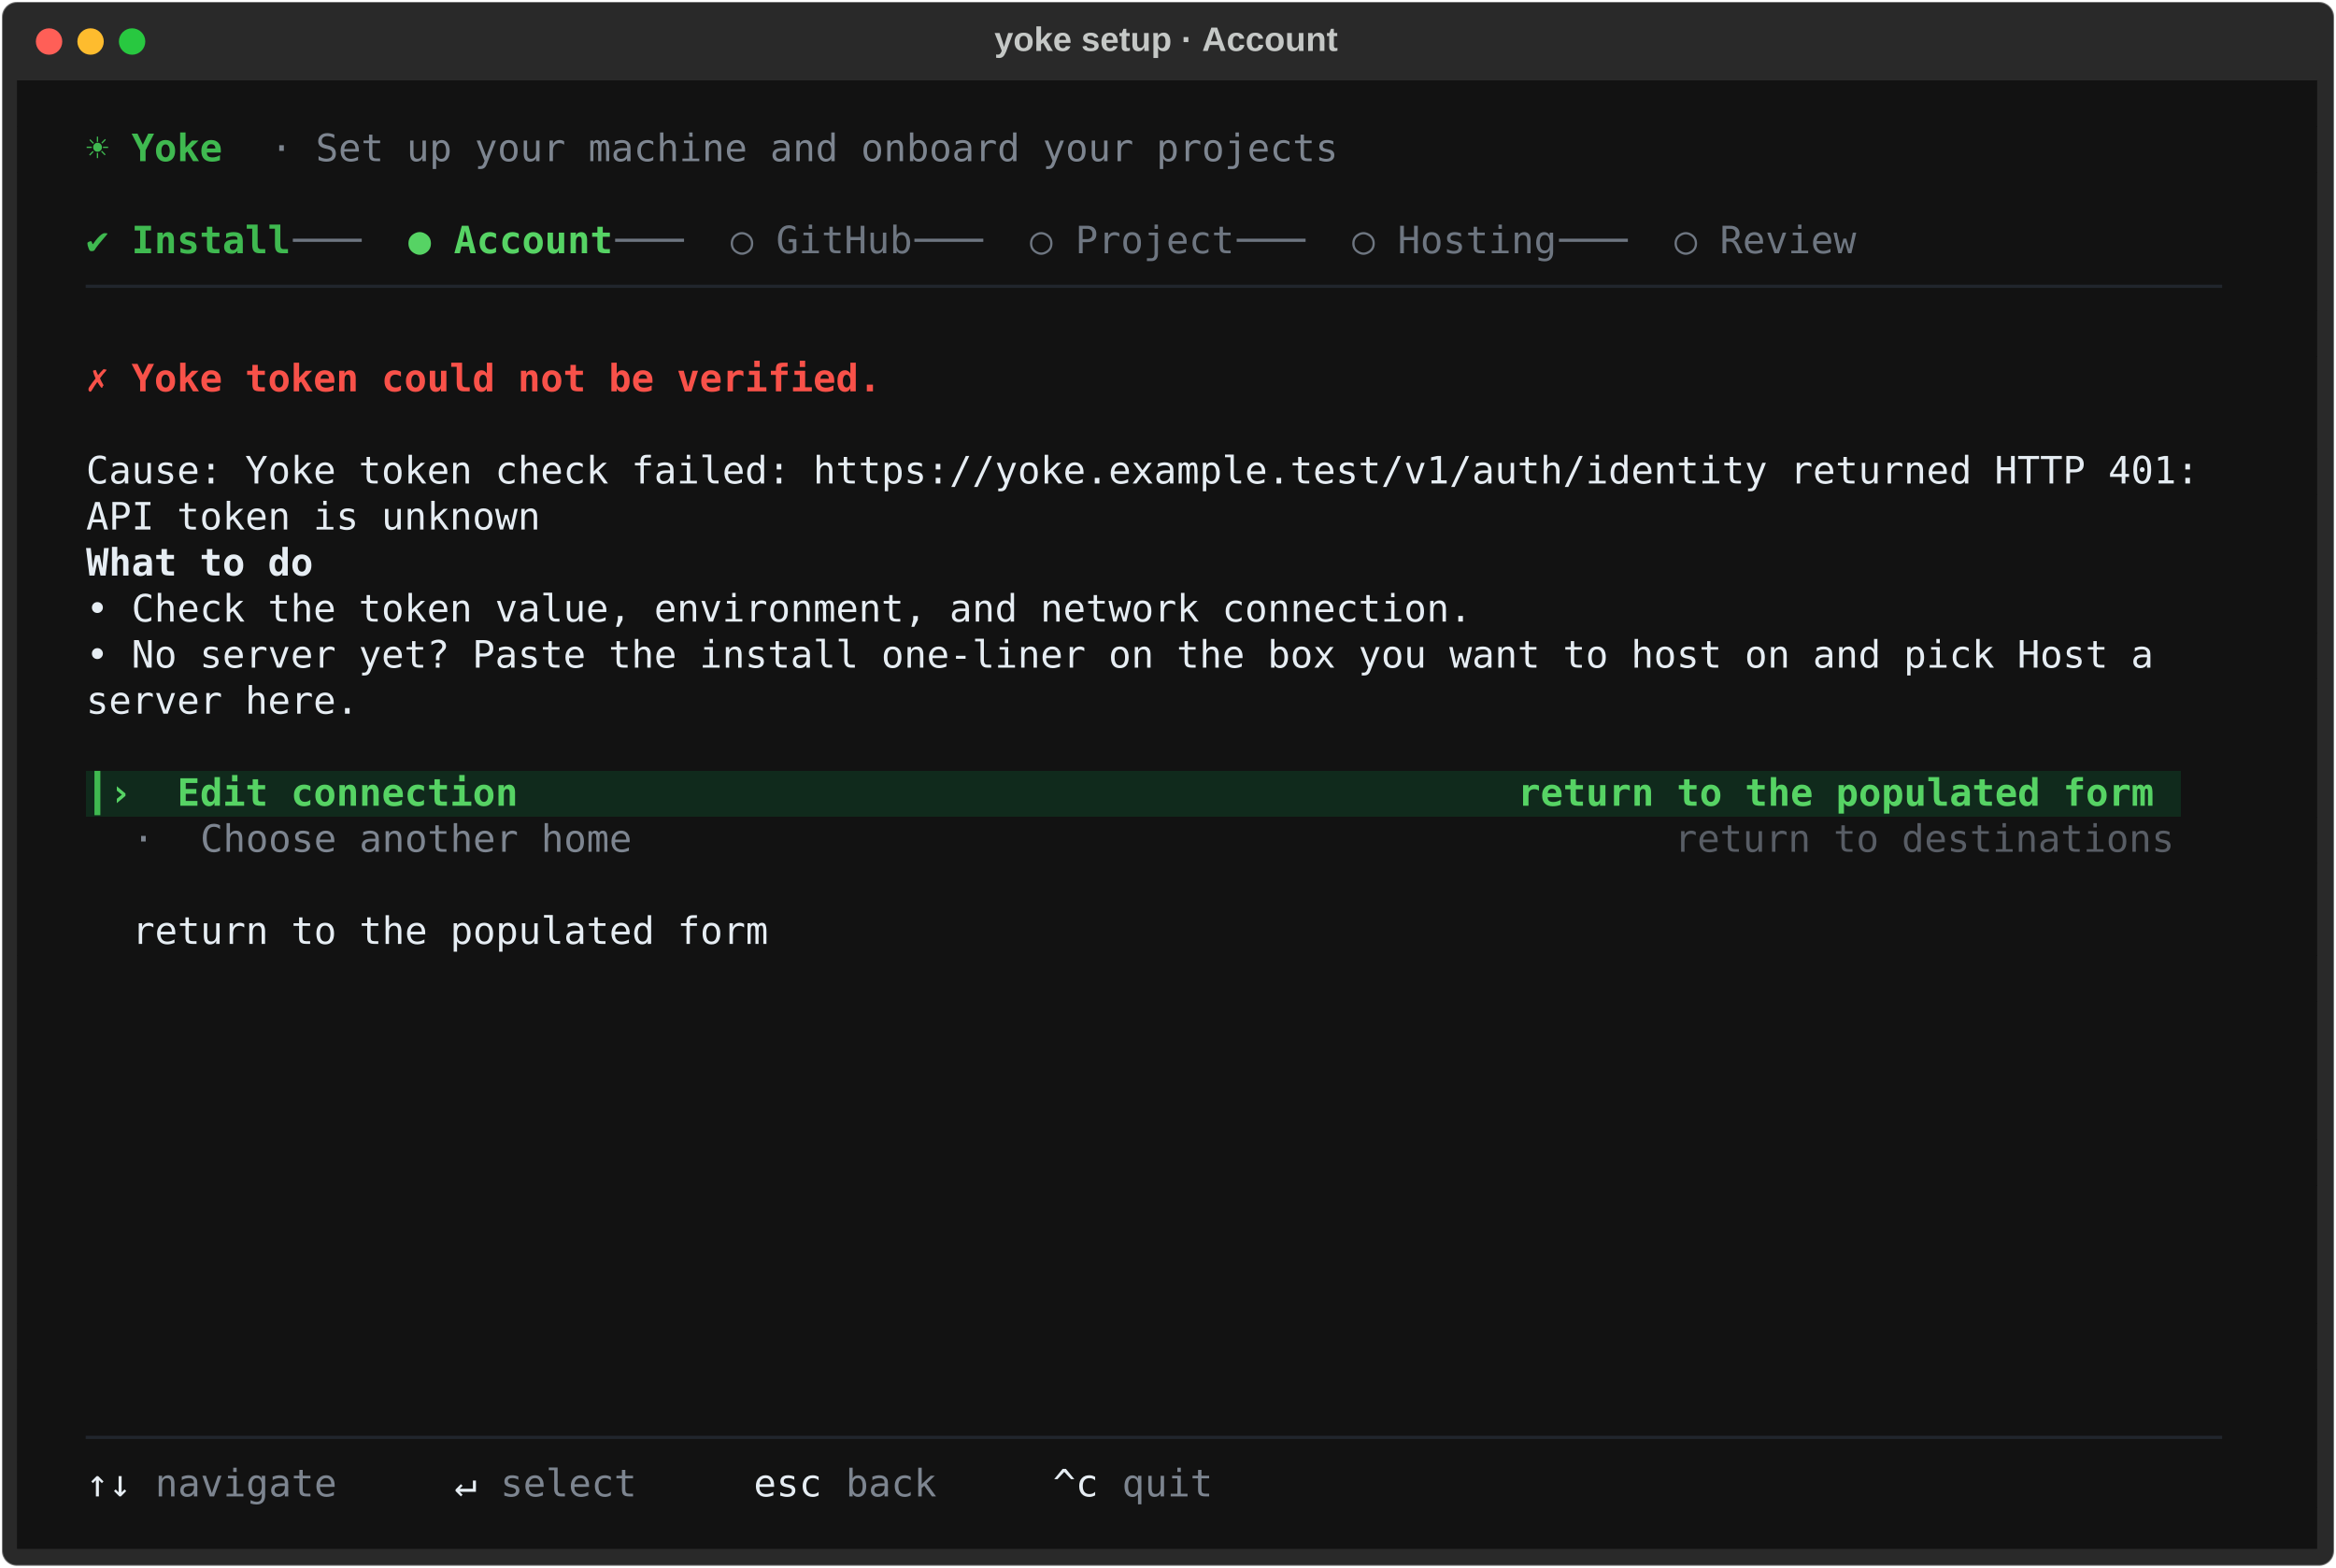
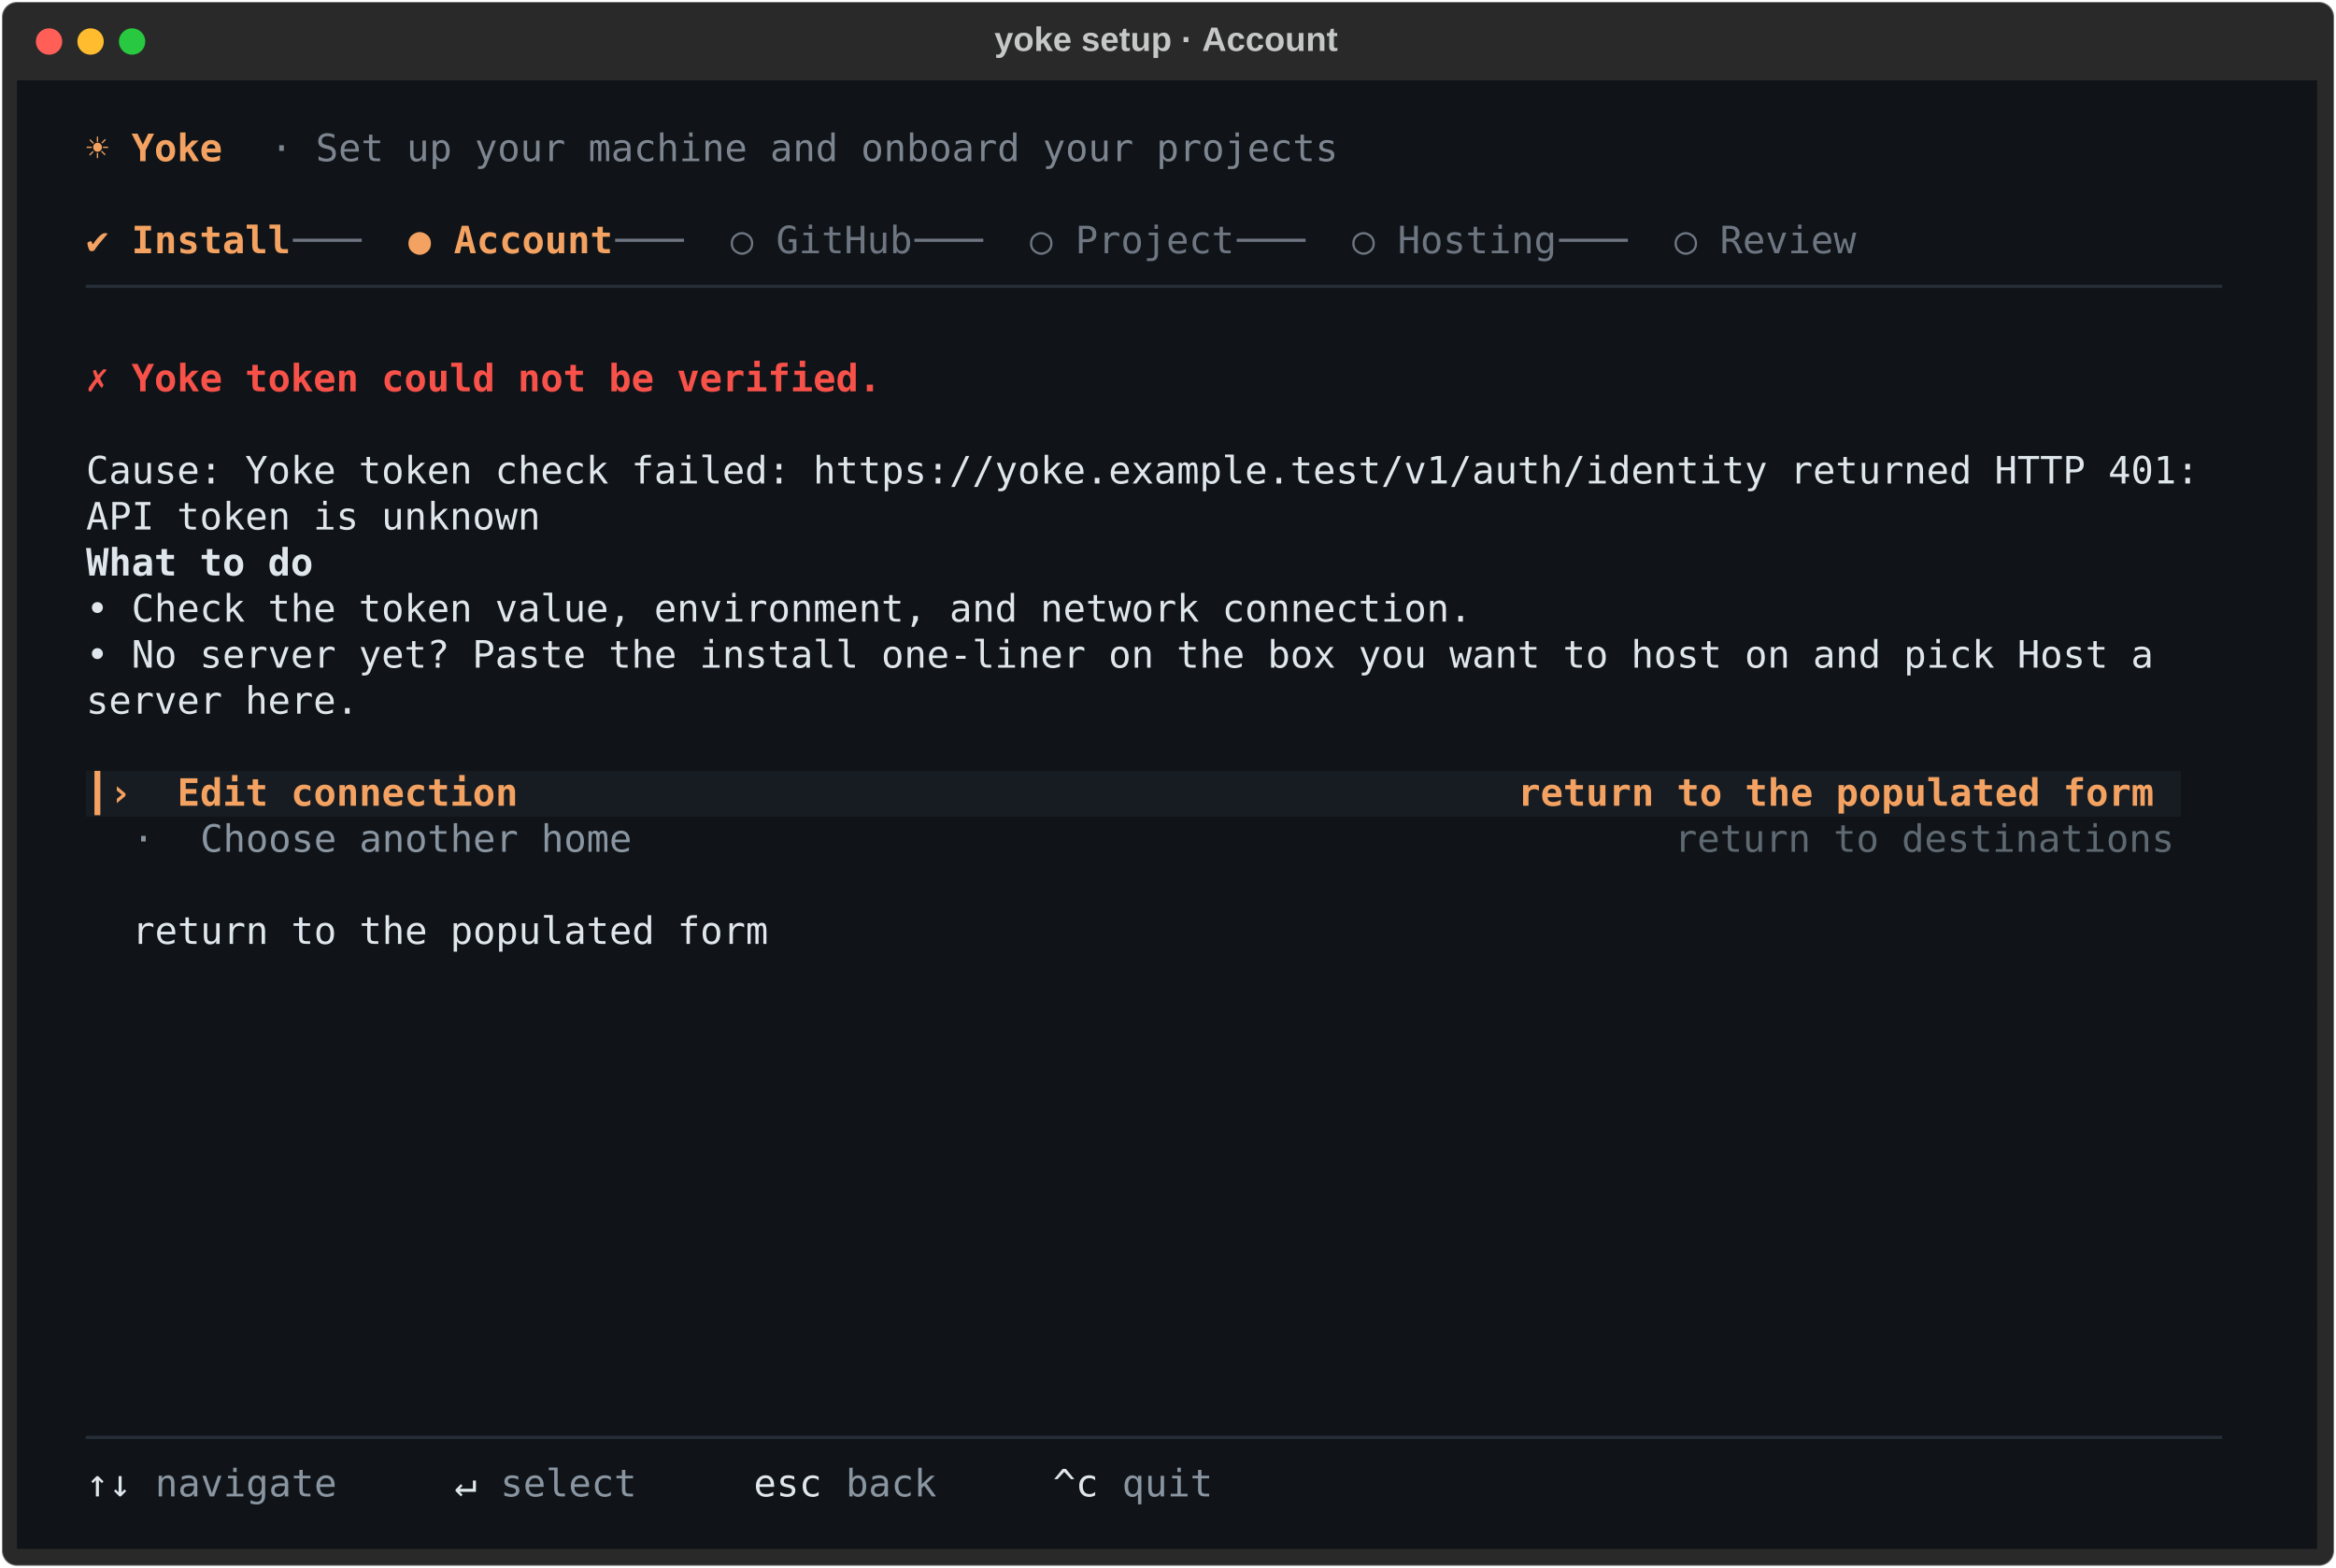
<svg xmlns="http://www.w3.org/2000/svg" class="rich-terminal" viewBox="0 0 1238 830.8">
  <style>

    @font-face {
        font-family: "Fira Code";
        src: local("FiraCode-Regular"),
                url("https://cdnjs.cloudflare.com/ajax/libs/firacode/{{VERSION}}/woff2/FiraCode-Regular.woff2") format("woff2"),
                url("https://cdnjs.cloudflare.com/ajax/libs/firacode/{{VERSION}}/woff/FiraCode-Regular.woff") format("woff");
        font-style: normal;
        font-weight: 400;
    }
    @font-face {
        font-family: "Fira Code";
        src: local("FiraCode-Bold"),
                url("https://cdnjs.cloudflare.com/ajax/libs/firacode/{{VERSION}}/woff2/FiraCode-Bold.woff2") format("woff2"),
                url("https://cdnjs.cloudflare.com/ajax/libs/firacode/{{VERSION}}/woff/FiraCode-Bold.woff") format("woff");
        font-style: bold;
        font-weight: 700;
    }

    .terminal-YOKE-matrix {
        font-family: Fira Code, monospace;
        font-size: 20px;
        line-height: 24.4px;
        font-variant-east-asian: full-width;
    }

    .terminal-YOKE-title {
        font-size: 18px;
        font-weight: bold;
        font-family: arial;
    }

- .terminal-YOKE-r2 { fill: #3fb950;font-weight: bold }
- .terminal-YOKE-r3 { fill: #e6edf3 }
+ .terminal-YOKE-r2 { fill: #f4a261;font-weight: bold }
+ .terminal-YOKE-r3 { fill: #dfe6ec }
.terminal-YOKE-r4 { fill: #7d8590 }
.terminal-YOKE-r5 { fill: #6e7681 }
- .terminal-YOKE-r6 { fill: #56d364;font-weight: bold }
- .terminal-YOKE-r7 { fill: #21262d }
- .terminal-YOKE-r8 { fill: #f85149;font-weight: bold }
- .terminal-YOKE-r9 { fill: #e6edf3;font-weight: bold }
- .terminal-YOKE-r10 { fill: #3fb950 }
- .terminal-YOKE-r12 { fill: #585d65 }
+ .terminal-YOKE-r6 { fill: #262e37 }
+ .terminal-YOKE-r7 { fill: #f85149;font-weight: bold }
+ .terminal-YOKE-r8 { fill: #dfe6ec;font-weight: bold }
+ .terminal-YOKE-r9 { fill: #f4a261 }
+ .terminal-YOKE-r11 { fill: #8995a1 }
+ .terminal-YOKE-r12 { fill: #5f6972 }
    </style>
  <defs>
    <clipPath id="terminal-YOKE-clip-terminal">
      <rect x="0" y="0" width="1219.0" height="779.8" />
    </clipPath>
    <clipPath id="terminal-YOKE-line-0">
      <rect x="0" y="1.5" width="1220" height="24.65" />
    </clipPath>
    <clipPath id="terminal-YOKE-line-1">
      <rect x="0" y="25.9" width="1220" height="24.65" />
    </clipPath>
    <clipPath id="terminal-YOKE-line-2">
      <rect x="0" y="50.3" width="1220" height="24.65" />
    </clipPath>
    <clipPath id="terminal-YOKE-line-3">
      <rect x="0" y="74.7" width="1220" height="24.65" />
    </clipPath>
    <clipPath id="terminal-YOKE-line-4">
      <rect x="0" y="99.1" width="1220" height="24.65" />
    </clipPath>
    <clipPath id="terminal-YOKE-line-5">
      <rect x="0" y="123.5" width="1220" height="24.65" />
    </clipPath>
    <clipPath id="terminal-YOKE-line-6">
      <rect x="0" y="147.9" width="1220" height="24.65" />
    </clipPath>
    <clipPath id="terminal-YOKE-line-7">
      <rect x="0" y="172.3" width="1220" height="24.65" />
    </clipPath>
    <clipPath id="terminal-YOKE-line-8">
      <rect x="0" y="196.7" width="1220" height="24.65" />
    </clipPath>
    <clipPath id="terminal-YOKE-line-9">
      <rect x="0" y="221.1" width="1220" height="24.65" />
    </clipPath>
    <clipPath id="terminal-YOKE-line-10">
      <rect x="0" y="245.5" width="1220" height="24.65" />
    </clipPath>
    <clipPath id="terminal-YOKE-line-11">
      <rect x="0" y="269.9" width="1220" height="24.65" />
    </clipPath>
    <clipPath id="terminal-YOKE-line-12">
      <rect x="0" y="294.3" width="1220" height="24.65" />
    </clipPath>
    <clipPath id="terminal-YOKE-line-13">
      <rect x="0" y="318.7" width="1220" height="24.65" />
    </clipPath>
    <clipPath id="terminal-YOKE-line-14">
      <rect x="0" y="343.1" width="1220" height="24.65" />
    </clipPath>
    <clipPath id="terminal-YOKE-line-15">
      <rect x="0" y="367.5" width="1220" height="24.65" />
    </clipPath>
    <clipPath id="terminal-YOKE-line-16">
      <rect x="0" y="391.9" width="1220" height="24.65" />
    </clipPath>
    <clipPath id="terminal-YOKE-line-17">
      <rect x="0" y="416.3" width="1220" height="24.65" />
    </clipPath>
    <clipPath id="terminal-YOKE-line-18">
      <rect x="0" y="440.7" width="1220" height="24.65" />
    </clipPath>
    <clipPath id="terminal-YOKE-line-19">
      <rect x="0" y="465.1" width="1220" height="24.65" />
    </clipPath>
    <clipPath id="terminal-YOKE-line-20">
      <rect x="0" y="489.5" width="1220" height="24.65" />
    </clipPath>
    <clipPath id="terminal-YOKE-line-21">
      <rect x="0" y="513.9" width="1220" height="24.65" />
    </clipPath>
    <clipPath id="terminal-YOKE-line-22">
      <rect x="0" y="538.3" width="1220" height="24.65" />
    </clipPath>
    <clipPath id="terminal-YOKE-line-23">
      <rect x="0" y="562.7" width="1220" height="24.65" />
    </clipPath>
    <clipPath id="terminal-YOKE-line-24">
      <rect x="0" y="587.1" width="1220" height="24.65" />
    </clipPath>
    <clipPath id="terminal-YOKE-line-25">
      <rect x="0" y="611.5" width="1220" height="24.65" />
    </clipPath>
    <clipPath id="terminal-YOKE-line-26">
      <rect x="0" y="635.9" width="1220" height="24.65" />
    </clipPath>
    <clipPath id="terminal-YOKE-line-27">
      <rect x="0" y="660.3" width="1220" height="24.65" />
    </clipPath>
    <clipPath id="terminal-YOKE-line-28">
      <rect x="0" y="684.7" width="1220" height="24.65" />
    </clipPath>
    <clipPath id="terminal-YOKE-line-29">
      <rect x="0" y="709.1" width="1220" height="24.65" />
    </clipPath>
    <clipPath id="terminal-YOKE-line-30">
      <rect x="0" y="733.5" width="1220" height="24.65" />
    </clipPath>
  </defs>
  <rect fill="#292929" stroke="rgba(255,255,255,0.35)" stroke-width="1" x="1" y="1" width="1236" height="828.8" rx="8" />
  <text class="terminal-YOKE-title" fill="#c5c8c6" text-anchor="middle" x="618" y="27">yoke setup · Account</text>
  <g transform="translate(26,22)">
    <circle cx="0" cy="0" r="7" fill="#ff5f57" />
    <circle cx="22" cy="0" r="7" fill="#febc2e" />
    <circle cx="44" cy="0" r="7" fill="#28c840" />
  </g>
  <g transform="translate(9, 41)" clip-path="url(#terminal-YOKE-clip-terminal)">
-     <rect fill="#121212" x="0" y="1.5" width="1220" height="24.65" shape-rendering="crispEdges" />
-     <rect fill="#121212" x="0" y="25.9" width="36.6" height="24.65" shape-rendering="crispEdges" />
-     <rect fill="#121212" x="36.6" y="25.9" width="73.2" height="24.65" shape-rendering="crispEdges" />
-     <rect fill="#121212" x="109.8" y="25.9" width="24.4" height="24.65" shape-rendering="crispEdges" />
-     <rect fill="#121212" x="134.2" y="25.9" width="573.4" height="24.65" shape-rendering="crispEdges" />
-     <rect fill="#121212" x="707.6" y="25.9" width="475.8" height="24.65" shape-rendering="crispEdges" />
-     <rect fill="#121212" x="1183.4" y="25.9" width="36.6" height="24.65" shape-rendering="crispEdges" />
-     <rect fill="#121212" x="0" y="50.3" width="1220" height="24.65" shape-rendering="crispEdges" />
-     <rect fill="#121212" x="0" y="74.7" width="36.6" height="24.65" shape-rendering="crispEdges" />
-     <rect fill="#121212" x="36.6" y="74.7" width="109.8" height="24.65" shape-rendering="crispEdges" />
-     <rect fill="#121212" x="146.4" y="74.7" width="61" height="24.65" shape-rendering="crispEdges" />
-     <rect fill="#121212" x="207.4" y="74.7" width="109.8" height="24.65" shape-rendering="crispEdges" />
-     <rect fill="#121212" x="317.2" y="74.7" width="61" height="24.65" shape-rendering="crispEdges" />
-     <rect fill="#121212" x="378.2" y="74.7" width="97.6" height="24.65" shape-rendering="crispEdges" />
-     <rect fill="#121212" x="475.8" y="74.7" width="61" height="24.65" shape-rendering="crispEdges" />
-     <rect fill="#121212" x="536.8" y="74.7" width="109.8" height="24.65" shape-rendering="crispEdges" />
-     <rect fill="#121212" x="646.6" y="74.7" width="61" height="24.65" shape-rendering="crispEdges" />
-     <rect fill="#121212" x="707.6" y="74.7" width="109.8" height="24.65" shape-rendering="crispEdges" />
-     <rect fill="#121212" x="817.4" y="74.7" width="61" height="24.65" shape-rendering="crispEdges" />
-     <rect fill="#121212" x="878.4" y="74.7" width="97.6" height="24.65" shape-rendering="crispEdges" />
-     <rect fill="#121212" x="976" y="74.7" width="207.4" height="24.65" shape-rendering="crispEdges" />
-     <rect fill="#121212" x="1183.4" y="74.7" width="36.6" height="24.65" shape-rendering="crispEdges" />
-     <rect fill="#121212" x="0" y="99.1" width="36.6" height="24.65" shape-rendering="crispEdges" />
-     <rect fill="#121212" x="36.6" y="99.1" width="1146.8" height="24.65" shape-rendering="crispEdges" />
-     <rect fill="#121212" x="1183.4" y="99.1" width="36.6" height="24.65" shape-rendering="crispEdges" />
-     <rect fill="#121212" x="0" y="123.5" width="1220" height="24.65" shape-rendering="crispEdges" />
-     <rect fill="#121212" x="0" y="147.9" width="36.6" height="24.65" shape-rendering="crispEdges" />
-     <rect fill="#121212" x="36.6" y="147.9" width="427" height="24.65" shape-rendering="crispEdges" />
-     <rect fill="#121212" x="463.6" y="147.9" width="719.8" height="24.65" shape-rendering="crispEdges" />
-     <rect fill="#121212" x="1183.4" y="147.9" width="36.6" height="24.65" shape-rendering="crispEdges" />
-     <rect fill="#121212" x="0" y="172.3" width="36.6" height="24.65" shape-rendering="crispEdges" />
-     <rect fill="#121212" x="36.6" y="172.3" width="0" height="24.65" shape-rendering="crispEdges" />
-     <rect fill="#121212" x="36.6" y="172.3" width="1146.8" height="24.65" shape-rendering="crispEdges" />
-     <rect fill="#121212" x="1183.4" y="172.3" width="36.6" height="24.65" shape-rendering="crispEdges" />
-     <rect fill="#121212" x="0" y="196.7" width="36.6" height="24.65" shape-rendering="crispEdges" />
-     <rect fill="#121212" x="36.6" y="196.7" width="1134.6" height="24.65" shape-rendering="crispEdges" />
-     <rect fill="#121212" x="1171.2" y="196.7" width="12.2" height="24.65" shape-rendering="crispEdges" />
-     <rect fill="#121212" x="1183.4" y="196.7" width="36.6" height="24.65" shape-rendering="crispEdges" />
-     <rect fill="#121212" x="0" y="221.1" width="36.6" height="24.65" shape-rendering="crispEdges" />
-     <rect fill="#121212" x="36.6" y="221.1" width="244" height="24.65" shape-rendering="crispEdges" />
-     <rect fill="#121212" x="280.6" y="221.1" width="902.8" height="24.65" shape-rendering="crispEdges" />
-     <rect fill="#121212" x="1183.4" y="221.1" width="36.6" height="24.65" shape-rendering="crispEdges" />
-     <rect fill="#121212" x="0" y="245.5" width="36.6" height="24.65" shape-rendering="crispEdges" />
-     <rect fill="#121212" x="36.6" y="245.5" width="122" height="24.65" shape-rendering="crispEdges" />
-     <rect fill="#121212" x="158.6" y="245.5" width="1024.8" height="24.65" shape-rendering="crispEdges" />
-     <rect fill="#121212" x="1183.4" y="245.5" width="36.6" height="24.65" shape-rendering="crispEdges" />
-     <rect fill="#121212" x="0" y="269.9" width="36.6" height="24.65" shape-rendering="crispEdges" />
-     <rect fill="#121212" x="36.6" y="269.9" width="768.6" height="24.65" shape-rendering="crispEdges" />
-     <rect fill="#121212" x="805.2" y="269.9" width="378.2" height="24.65" shape-rendering="crispEdges" />
-     <rect fill="#121212" x="1183.4" y="269.9" width="36.6" height="24.65" shape-rendering="crispEdges" />
-     <rect fill="#121212" x="0" y="294.3" width="36.6" height="24.65" shape-rendering="crispEdges" />
-     <rect fill="#121212" x="36.6" y="294.3" width="1134.6" height="24.65" shape-rendering="crispEdges" />
-     <rect fill="#121212" x="1171.2" y="294.3" width="12.2" height="24.65" shape-rendering="crispEdges" />
-     <rect fill="#121212" x="1183.4" y="294.3" width="36.6" height="24.65" shape-rendering="crispEdges" />
-     <rect fill="#121212" x="0" y="318.7" width="36.6" height="24.65" shape-rendering="crispEdges" />
-     <rect fill="#121212" x="36.6" y="318.7" width="146.4" height="24.65" shape-rendering="crispEdges" />
-     <rect fill="#121212" x="183" y="318.7" width="1000.4" height="24.65" shape-rendering="crispEdges" />
-     <rect fill="#121212" x="1183.4" y="318.7" width="36.6" height="24.65" shape-rendering="crispEdges" />
-     <rect fill="#121212" x="0" y="343.1" width="36.6" height="24.65" shape-rendering="crispEdges" />
-     <rect fill="#121212" x="36.6" y="343.1" width="0" height="24.65" shape-rendering="crispEdges" />
-     <rect fill="#121212" x="36.6" y="343.1" width="1146.8" height="24.65" shape-rendering="crispEdges" />
-     <rect fill="#121212" x="1183.4" y="343.1" width="36.6" height="24.65" shape-rendering="crispEdges" />
-     <rect fill="#121212" x="0" y="367.5" width="36.6" height="24.65" shape-rendering="crispEdges" />
-     <rect fill="#102a1c" x="36.6" y="367.5" width="12.2" height="24.65" shape-rendering="crispEdges" />
-     <rect fill="#102a1c" x="48.8" y="367.5" width="1098" height="24.65" shape-rendering="crispEdges" />
-     <rect fill="#121212" x="1146.8" y="367.5" width="36.6" height="24.65" shape-rendering="crispEdges" />
-     <rect fill="#121212" x="1183.4" y="367.5" width="36.6" height="24.65" shape-rendering="crispEdges" />
-     <rect fill="#121212" x="0" y="391.9" width="36.6" height="24.65" shape-rendering="crispEdges" />
-     <rect fill="#121212" x="36.6" y="391.9" width="12.2" height="24.65" shape-rendering="crispEdges" />
-     <rect fill="#121212" x="48.8" y="391.9" width="12.2" height="24.65" shape-rendering="crispEdges" />
-     <rect fill="#121212" x="61" y="391.9" width="817.4" height="24.65" shape-rendering="crispEdges" />
-     <rect fill="#121212" x="878.4" y="391.9" width="268.4" height="24.65" shape-rendering="crispEdges" />
-     <rect fill="#121212" x="1146.8" y="391.9" width="36.6" height="24.65" shape-rendering="crispEdges" />
-     <rect fill="#121212" x="1183.4" y="391.9" width="36.6" height="24.65" shape-rendering="crispEdges" />
-     <rect fill="#121212" x="0" y="416.3" width="36.6" height="24.65" shape-rendering="crispEdges" />
-     <rect fill="#121212" x="36.6" y="416.3" width="1110.2" height="24.65" shape-rendering="crispEdges" />
-     <rect fill="#121212" x="1146.8" y="416.3" width="36.6" height="24.65" shape-rendering="crispEdges" />
-     <rect fill="#121212" x="1183.4" y="416.3" width="36.6" height="24.65" shape-rendering="crispEdges" />
-     <rect fill="#121212" x="0" y="440.7" width="36.6" height="24.65" shape-rendering="crispEdges" />
-     <rect fill="#121212" x="36.6" y="440.7" width="24.4" height="24.65" shape-rendering="crispEdges" />
-     <rect fill="#121212" x="61" y="440.7" width="341.6" height="24.65" shape-rendering="crispEdges" />
-     <rect fill="#121212" x="402.6" y="440.7" width="707.6" height="24.65" shape-rendering="crispEdges" />
-     <rect fill="#121212" x="1110.2" y="440.7" width="36.6" height="24.65" shape-rendering="crispEdges" />
-     <rect fill="#121212" x="1146.8" y="440.7" width="36.6" height="24.65" shape-rendering="crispEdges" />
-     <rect fill="#121212" x="1183.4" y="440.7" width="36.6" height="24.65" shape-rendering="crispEdges" />
-     <rect fill="#121212" x="0" y="465.1" width="36.6" height="24.65" shape-rendering="crispEdges" />
-     <rect fill="#121212" x="36.6" y="465.1" width="1146.8" height="24.65" shape-rendering="crispEdges" />
-     <rect fill="#121212" x="1183.4" y="465.1" width="36.6" height="24.65" shape-rendering="crispEdges" />
-     <rect fill="#121212" x="0" y="489.5" width="36.6" height="24.65" shape-rendering="crispEdges" />
-     <rect fill="#121212" x="36.6" y="489.5" width="1146.8" height="24.65" shape-rendering="crispEdges" />
-     <rect fill="#121212" x="1183.4" y="489.5" width="36.6" height="24.65" shape-rendering="crispEdges" />
-     <rect fill="#121212" x="0" y="513.9" width="36.6" height="24.65" shape-rendering="crispEdges" />
-     <rect fill="#121212" x="36.6" y="513.9" width="1146.8" height="24.65" shape-rendering="crispEdges" />
-     <rect fill="#121212" x="1183.4" y="513.9" width="36.6" height="24.65" shape-rendering="crispEdges" />
-     <rect fill="#121212" x="0" y="538.3" width="36.6" height="24.65" shape-rendering="crispEdges" />
-     <rect fill="#121212" x="36.6" y="538.3" width="1146.8" height="24.65" shape-rendering="crispEdges" />
-     <rect fill="#121212" x="1183.4" y="538.3" width="36.6" height="24.65" shape-rendering="crispEdges" />
-     <rect fill="#121212" x="0" y="562.7" width="36.6" height="24.65" shape-rendering="crispEdges" />
-     <rect fill="#121212" x="36.6" y="562.7" width="1146.8" height="24.65" shape-rendering="crispEdges" />
-     <rect fill="#121212" x="1183.4" y="562.7" width="36.6" height="24.65" shape-rendering="crispEdges" />
-     <rect fill="#121212" x="0" y="587.1" width="36.6" height="24.65" shape-rendering="crispEdges" />
-     <rect fill="#121212" x="36.6" y="587.1" width="1146.8" height="24.65" shape-rendering="crispEdges" />
-     <rect fill="#121212" x="1183.4" y="587.1" width="36.6" height="24.65" shape-rendering="crispEdges" />
-     <rect fill="#121212" x="0" y="611.5" width="36.6" height="24.65" shape-rendering="crispEdges" />
-     <rect fill="#121212" x="36.6" y="611.5" width="1146.8" height="24.65" shape-rendering="crispEdges" />
-     <rect fill="#121212" x="1183.4" y="611.5" width="36.6" height="24.65" shape-rendering="crispEdges" />
-     <rect fill="#121212" x="0" y="635.9" width="36.6" height="24.65" shape-rendering="crispEdges" />
-     <rect fill="#121212" x="36.6" y="635.9" width="1146.8" height="24.65" shape-rendering="crispEdges" />
-     <rect fill="#121212" x="1183.4" y="635.9" width="36.6" height="24.65" shape-rendering="crispEdges" />
-     <rect fill="#121212" x="0" y="660.3" width="36.6" height="24.65" shape-rendering="crispEdges" />
-     <rect fill="#121212" x="36.6" y="660.3" width="1146.8" height="24.65" shape-rendering="crispEdges" />
-     <rect fill="#121212" x="1183.4" y="660.3" width="36.6" height="24.65" shape-rendering="crispEdges" />
-     <rect fill="#121212" x="0" y="684.7" width="36.6" height="24.65" shape-rendering="crispEdges" />
-     <rect fill="#121212" x="36.6" y="684.7" width="1146.8" height="24.65" shape-rendering="crispEdges" />
-     <rect fill="#121212" x="1183.4" y="684.7" width="36.6" height="24.65" shape-rendering="crispEdges" />
-     <rect fill="#121212" x="0" y="709.1" width="36.6" height="24.65" shape-rendering="crispEdges" />
-     <rect fill="#121212" x="36.6" y="709.1" width="1146.8" height="24.65" shape-rendering="crispEdges" />
-     <rect fill="#121212" x="1183.4" y="709.1" width="36.6" height="24.65" shape-rendering="crispEdges" />
-     <rect fill="#121212" x="0" y="733.5" width="36.6" height="24.65" shape-rendering="crispEdges" />
-     <rect fill="#121212" x="36.6" y="733.5" width="24.4" height="24.65" shape-rendering="crispEdges" />
-     <rect fill="#121212" x="61" y="733.5" width="12.2" height="24.65" shape-rendering="crispEdges" />
-     <rect fill="#121212" x="73.2" y="733.5" width="97.6" height="24.65" shape-rendering="crispEdges" />
-     <rect fill="#121212" x="170.8" y="733.5" width="61" height="24.65" shape-rendering="crispEdges" />
-     <rect fill="#121212" x="231.8" y="733.5" width="12.2" height="24.65" shape-rendering="crispEdges" />
-     <rect fill="#121212" x="244" y="733.5" width="12.2" height="24.65" shape-rendering="crispEdges" />
-     <rect fill="#121212" x="256.2" y="733.5" width="73.2" height="24.65" shape-rendering="crispEdges" />
-     <rect fill="#121212" x="329.4" y="733.5" width="61" height="24.65" shape-rendering="crispEdges" />
-     <rect fill="#121212" x="390.4" y="733.5" width="36.6" height="24.65" shape-rendering="crispEdges" />
-     <rect fill="#121212" x="427" y="733.5" width="12.2" height="24.65" shape-rendering="crispEdges" />
-     <rect fill="#121212" x="439.2" y="733.5" width="48.8" height="24.65" shape-rendering="crispEdges" />
-     <rect fill="#121212" x="488" y="733.5" width="61" height="24.65" shape-rendering="crispEdges" />
-     <rect fill="#121212" x="549" y="733.5" width="24.4" height="24.65" shape-rendering="crispEdges" />
-     <rect fill="#121212" x="573.4" y="733.5" width="12.2" height="24.65" shape-rendering="crispEdges" />
-     <rect fill="#121212" x="585.6" y="733.5" width="48.8" height="24.65" shape-rendering="crispEdges" />
-     <rect fill="#121212" x="634.4" y="733.5" width="549" height="24.65" shape-rendering="crispEdges" />
-     <rect fill="#121212" x="1183.4" y="733.5" width="36.6" height="24.65" shape-rendering="crispEdges" />
-     <rect fill="#121212" x="0" y="757.9" width="1220" height="24.65" shape-rendering="crispEdges" />
+     <rect fill="#101418" x="0" y="1.5" width="1220" height="24.65" shape-rendering="crispEdges" />
+     <rect fill="#101418" x="0" y="25.9" width="36.6" height="24.65" shape-rendering="crispEdges" />
+     <rect fill="#101418" x="36.6" y="25.9" width="73.2" height="24.65" shape-rendering="crispEdges" />
+     <rect fill="#101418" x="109.8" y="25.9" width="24.4" height="24.65" shape-rendering="crispEdges" />
+     <rect fill="#101418" x="134.2" y="25.9" width="573.4" height="24.65" shape-rendering="crispEdges" />
+     <rect fill="#101418" x="707.6" y="25.9" width="475.8" height="24.65" shape-rendering="crispEdges" />
+     <rect fill="#101418" x="1183.4" y="25.9" width="36.6" height="24.65" shape-rendering="crispEdges" />
+     <rect fill="#101418" x="0" y="50.3" width="1220" height="24.65" shape-rendering="crispEdges" />
+     <rect fill="#101418" x="0" y="74.7" width="36.6" height="24.65" shape-rendering="crispEdges" />
+     <rect fill="#101418" x="36.6" y="74.7" width="109.8" height="24.65" shape-rendering="crispEdges" />
+     <rect fill="#101418" x="146.4" y="74.7" width="61" height="24.65" shape-rendering="crispEdges" />
+     <rect fill="#101418" x="207.4" y="74.7" width="109.8" height="24.65" shape-rendering="crispEdges" />
+     <rect fill="#101418" x="317.2" y="74.7" width="61" height="24.65" shape-rendering="crispEdges" />
+     <rect fill="#101418" x="378.2" y="74.7" width="97.6" height="24.65" shape-rendering="crispEdges" />
+     <rect fill="#101418" x="475.8" y="74.7" width="61" height="24.65" shape-rendering="crispEdges" />
+     <rect fill="#101418" x="536.8" y="74.7" width="109.8" height="24.65" shape-rendering="crispEdges" />
+     <rect fill="#101418" x="646.6" y="74.7" width="61" height="24.65" shape-rendering="crispEdges" />
+     <rect fill="#101418" x="707.6" y="74.7" width="109.8" height="24.65" shape-rendering="crispEdges" />
+     <rect fill="#101418" x="817.4" y="74.7" width="61" height="24.65" shape-rendering="crispEdges" />
+     <rect fill="#101418" x="878.4" y="74.7" width="97.6" height="24.65" shape-rendering="crispEdges" />
+     <rect fill="#101418" x="976" y="74.7" width="207.4" height="24.65" shape-rendering="crispEdges" />
+     <rect fill="#101418" x="1183.4" y="74.7" width="36.6" height="24.65" shape-rendering="crispEdges" />
+     <rect fill="#101418" x="0" y="99.1" width="36.6" height="24.65" shape-rendering="crispEdges" />
+     <rect fill="#101418" x="36.6" y="99.1" width="1146.8" height="24.65" shape-rendering="crispEdges" />
+     <rect fill="#101418" x="1183.4" y="99.1" width="36.6" height="24.65" shape-rendering="crispEdges" />
+     <rect fill="#101418" x="0" y="123.5" width="1220" height="24.65" shape-rendering="crispEdges" />
+     <rect fill="#101418" x="0" y="147.9" width="36.6" height="24.65" shape-rendering="crispEdges" />
+     <rect fill="#101418" x="36.6" y="147.9" width="427" height="24.65" shape-rendering="crispEdges" />
+     <rect fill="#101418" x="463.6" y="147.9" width="719.8" height="24.65" shape-rendering="crispEdges" />
+     <rect fill="#101418" x="1183.4" y="147.9" width="36.6" height="24.65" shape-rendering="crispEdges" />
+     <rect fill="#101418" x="0" y="172.3" width="36.6" height="24.65" shape-rendering="crispEdges" />
+     <rect fill="#101418" x="36.6" y="172.3" width="0" height="24.65" shape-rendering="crispEdges" />
+     <rect fill="#101418" x="36.6" y="172.3" width="1146.8" height="24.65" shape-rendering="crispEdges" />
+     <rect fill="#101418" x="1183.4" y="172.3" width="36.6" height="24.65" shape-rendering="crispEdges" />
+     <rect fill="#101418" x="0" y="196.7" width="36.6" height="24.65" shape-rendering="crispEdges" />
+     <rect fill="#101418" x="36.6" y="196.7" width="1134.6" height="24.65" shape-rendering="crispEdges" />
+     <rect fill="#101418" x="1171.2" y="196.7" width="12.2" height="24.65" shape-rendering="crispEdges" />
+     <rect fill="#101418" x="1183.4" y="196.7" width="36.6" height="24.65" shape-rendering="crispEdges" />
+     <rect fill="#101418" x="0" y="221.1" width="36.6" height="24.65" shape-rendering="crispEdges" />
+     <rect fill="#101418" x="36.6" y="221.1" width="244" height="24.65" shape-rendering="crispEdges" />
+     <rect fill="#101418" x="280.6" y="221.1" width="902.8" height="24.65" shape-rendering="crispEdges" />
+     <rect fill="#101418" x="1183.4" y="221.1" width="36.6" height="24.65" shape-rendering="crispEdges" />
+     <rect fill="#101418" x="0" y="245.5" width="36.6" height="24.65" shape-rendering="crispEdges" />
+     <rect fill="#101418" x="36.6" y="245.5" width="122" height="24.65" shape-rendering="crispEdges" />
+     <rect fill="#101418" x="158.6" y="245.5" width="1024.8" height="24.65" shape-rendering="crispEdges" />
+     <rect fill="#101418" x="1183.4" y="245.5" width="36.6" height="24.65" shape-rendering="crispEdges" />
+     <rect fill="#101418" x="0" y="269.9" width="36.6" height="24.65" shape-rendering="crispEdges" />
+     <rect fill="#101418" x="36.6" y="269.9" width="768.6" height="24.65" shape-rendering="crispEdges" />
+     <rect fill="#101418" x="805.2" y="269.9" width="378.2" height="24.65" shape-rendering="crispEdges" />
+     <rect fill="#101418" x="1183.4" y="269.9" width="36.6" height="24.65" shape-rendering="crispEdges" />
+     <rect fill="#101418" x="0" y="294.3" width="36.6" height="24.65" shape-rendering="crispEdges" />
+     <rect fill="#101418" x="36.6" y="294.3" width="1134.6" height="24.65" shape-rendering="crispEdges" />
+     <rect fill="#101418" x="1171.2" y="294.3" width="12.2" height="24.65" shape-rendering="crispEdges" />
+     <rect fill="#101418" x="1183.4" y="294.3" width="36.6" height="24.65" shape-rendering="crispEdges" />
+     <rect fill="#101418" x="0" y="318.7" width="36.6" height="24.65" shape-rendering="crispEdges" />
+     <rect fill="#101418" x="36.6" y="318.7" width="146.4" height="24.65" shape-rendering="crispEdges" />
+     <rect fill="#101418" x="183" y="318.7" width="1000.4" height="24.65" shape-rendering="crispEdges" />
+     <rect fill="#101418" x="1183.4" y="318.7" width="36.6" height="24.65" shape-rendering="crispEdges" />
+     <rect fill="#101418" x="0" y="343.1" width="36.6" height="24.65" shape-rendering="crispEdges" />
+     <rect fill="#101418" x="36.6" y="343.1" width="0" height="24.65" shape-rendering="crispEdges" />
+     <rect fill="#101418" x="36.6" y="343.1" width="1146.8" height="24.65" shape-rendering="crispEdges" />
+     <rect fill="#101418" x="1183.4" y="343.1" width="36.6" height="24.65" shape-rendering="crispEdges" />
+     <rect fill="#101418" x="0" y="367.5" width="36.6" height="24.65" shape-rendering="crispEdges" />
+     <rect fill="#171c22" x="36.6" y="367.5" width="12.2" height="24.65" shape-rendering="crispEdges" />
+     <rect fill="#171c22" x="48.8" y="367.5" width="1098" height="24.65" shape-rendering="crispEdges" />
+     <rect fill="#101418" x="1146.8" y="367.5" width="36.6" height="24.65" shape-rendering="crispEdges" />
+     <rect fill="#101418" x="1183.4" y="367.5" width="36.6" height="24.65" shape-rendering="crispEdges" />
+     <rect fill="#101418" x="0" y="391.9" width="36.6" height="24.65" shape-rendering="crispEdges" />
+     <rect fill="#101418" x="36.6" y="391.9" width="12.2" height="24.65" shape-rendering="crispEdges" />
+     <rect fill="#101418" x="48.8" y="391.9" width="12.2" height="24.65" shape-rendering="crispEdges" />
+     <rect fill="#101418" x="61" y="391.9" width="817.4" height="24.65" shape-rendering="crispEdges" />
+     <rect fill="#101418" x="878.4" y="391.9" width="268.4" height="24.65" shape-rendering="crispEdges" />
+     <rect fill="#101418" x="1146.8" y="391.9" width="36.6" height="24.65" shape-rendering="crispEdges" />
+     <rect fill="#101418" x="1183.4" y="391.9" width="36.6" height="24.65" shape-rendering="crispEdges" />
+     <rect fill="#101418" x="0" y="416.3" width="36.6" height="24.65" shape-rendering="crispEdges" />
+     <rect fill="#101418" x="36.6" y="416.3" width="1110.2" height="24.65" shape-rendering="crispEdges" />
+     <rect fill="#101418" x="1146.8" y="416.3" width="36.6" height="24.65" shape-rendering="crispEdges" />
+     <rect fill="#101418" x="1183.4" y="416.3" width="36.6" height="24.65" shape-rendering="crispEdges" />
+     <rect fill="#101418" x="0" y="440.7" width="36.6" height="24.65" shape-rendering="crispEdges" />
+     <rect fill="#101418" x="36.6" y="440.7" width="24.4" height="24.65" shape-rendering="crispEdges" />
+     <rect fill="#101418" x="61" y="440.7" width="341.6" height="24.65" shape-rendering="crispEdges" />
+     <rect fill="#101418" x="402.6" y="440.7" width="707.6" height="24.65" shape-rendering="crispEdges" />
+     <rect fill="#101418" x="1110.2" y="440.7" width="36.6" height="24.65" shape-rendering="crispEdges" />
+     <rect fill="#101418" x="1146.8" y="440.7" width="36.6" height="24.65" shape-rendering="crispEdges" />
+     <rect fill="#101418" x="1183.4" y="440.7" width="36.6" height="24.65" shape-rendering="crispEdges" />
+     <rect fill="#101418" x="0" y="465.1" width="36.6" height="24.65" shape-rendering="crispEdges" />
+     <rect fill="#101418" x="36.6" y="465.1" width="1146.8" height="24.65" shape-rendering="crispEdges" />
+     <rect fill="#101418" x="1183.4" y="465.1" width="36.6" height="24.65" shape-rendering="crispEdges" />
+     <rect fill="#101418" x="0" y="489.5" width="36.6" height="24.65" shape-rendering="crispEdges" />
+     <rect fill="#101418" x="36.6" y="489.5" width="1146.8" height="24.65" shape-rendering="crispEdges" />
+     <rect fill="#101418" x="1183.4" y="489.5" width="36.6" height="24.65" shape-rendering="crispEdges" />
+     <rect fill="#101418" x="0" y="513.9" width="36.6" height="24.65" shape-rendering="crispEdges" />
+     <rect fill="#101418" x="36.6" y="513.9" width="1146.8" height="24.65" shape-rendering="crispEdges" />
+     <rect fill="#101418" x="1183.4" y="513.9" width="36.6" height="24.65" shape-rendering="crispEdges" />
+     <rect fill="#101418" x="0" y="538.3" width="36.6" height="24.65" shape-rendering="crispEdges" />
+     <rect fill="#101418" x="36.6" y="538.3" width="1146.8" height="24.65" shape-rendering="crispEdges" />
+     <rect fill="#101418" x="1183.4" y="538.3" width="36.6" height="24.65" shape-rendering="crispEdges" />
+     <rect fill="#101418" x="0" y="562.7" width="36.6" height="24.65" shape-rendering="crispEdges" />
+     <rect fill="#101418" x="36.6" y="562.7" width="1146.8" height="24.65" shape-rendering="crispEdges" />
+     <rect fill="#101418" x="1183.4" y="562.7" width="36.6" height="24.65" shape-rendering="crispEdges" />
+     <rect fill="#101418" x="0" y="587.1" width="36.6" height="24.65" shape-rendering="crispEdges" />
+     <rect fill="#101418" x="36.6" y="587.1" width="1146.8" height="24.65" shape-rendering="crispEdges" />
+     <rect fill="#101418" x="1183.4" y="587.1" width="36.6" height="24.65" shape-rendering="crispEdges" />
+     <rect fill="#101418" x="0" y="611.5" width="36.6" height="24.65" shape-rendering="crispEdges" />
+     <rect fill="#101418" x="36.6" y="611.5" width="1146.8" height="24.65" shape-rendering="crispEdges" />
+     <rect fill="#101418" x="1183.4" y="611.5" width="36.6" height="24.65" shape-rendering="crispEdges" />
+     <rect fill="#101418" x="0" y="635.9" width="36.6" height="24.65" shape-rendering="crispEdges" />
+     <rect fill="#101418" x="36.6" y="635.9" width="1146.8" height="24.65" shape-rendering="crispEdges" />
+     <rect fill="#101418" x="1183.4" y="635.9" width="36.6" height="24.65" shape-rendering="crispEdges" />
+     <rect fill="#101418" x="0" y="660.3" width="36.6" height="24.65" shape-rendering="crispEdges" />
+     <rect fill="#101418" x="36.6" y="660.3" width="1146.8" height="24.65" shape-rendering="crispEdges" />
+     <rect fill="#101418" x="1183.4" y="660.3" width="36.6" height="24.65" shape-rendering="crispEdges" />
+     <rect fill="#101418" x="0" y="684.7" width="36.6" height="24.65" shape-rendering="crispEdges" />
+     <rect fill="#101418" x="36.6" y="684.7" width="1146.8" height="24.65" shape-rendering="crispEdges" />
+     <rect fill="#101418" x="1183.4" y="684.7" width="36.6" height="24.65" shape-rendering="crispEdges" />
+     <rect fill="#101418" x="0" y="709.1" width="36.6" height="24.65" shape-rendering="crispEdges" />
+     <rect fill="#101418" x="36.6" y="709.1" width="1146.8" height="24.65" shape-rendering="crispEdges" />
+     <rect fill="#101418" x="1183.4" y="709.1" width="36.6" height="24.65" shape-rendering="crispEdges" />
+     <rect fill="#101418" x="0" y="733.5" width="36.6" height="24.65" shape-rendering="crispEdges" />
+     <rect fill="#101418" x="36.6" y="733.5" width="24.4" height="24.65" shape-rendering="crispEdges" />
+     <rect fill="#101418" x="61" y="733.5" width="12.2" height="24.65" shape-rendering="crispEdges" />
+     <rect fill="#101418" x="73.2" y="733.5" width="97.6" height="24.65" shape-rendering="crispEdges" />
+     <rect fill="#101418" x="170.8" y="733.5" width="61" height="24.65" shape-rendering="crispEdges" />
+     <rect fill="#101418" x="231.8" y="733.5" width="12.2" height="24.65" shape-rendering="crispEdges" />
+     <rect fill="#101418" x="244" y="733.5" width="12.2" height="24.65" shape-rendering="crispEdges" />
+     <rect fill="#101418" x="256.2" y="733.5" width="73.2" height="24.65" shape-rendering="crispEdges" />
+     <rect fill="#101418" x="329.4" y="733.5" width="61" height="24.65" shape-rendering="crispEdges" />
+     <rect fill="#101418" x="390.4" y="733.5" width="36.6" height="24.65" shape-rendering="crispEdges" />
+     <rect fill="#101418" x="427" y="733.5" width="12.2" height="24.65" shape-rendering="crispEdges" />
+     <rect fill="#101418" x="439.2" y="733.5" width="48.8" height="24.65" shape-rendering="crispEdges" />
+     <rect fill="#101418" x="488" y="733.5" width="61" height="24.65" shape-rendering="crispEdges" />
+     <rect fill="#101418" x="549" y="733.5" width="24.4" height="24.65" shape-rendering="crispEdges" />
+     <rect fill="#101418" x="573.4" y="733.5" width="12.2" height="24.65" shape-rendering="crispEdges" />
+     <rect fill="#101418" x="585.6" y="733.5" width="48.8" height="24.65" shape-rendering="crispEdges" />
+     <rect fill="#101418" x="634.4" y="733.5" width="549" height="24.65" shape-rendering="crispEdges" />
+     <rect fill="#101418" x="1183.4" y="733.5" width="36.6" height="24.65" shape-rendering="crispEdges" />
+     <rect fill="#101418" x="0" y="757.9" width="1220" height="24.65" shape-rendering="crispEdges" />
    <g class="terminal-YOKE-matrix">
      <text class="terminal-YOKE-r2" x="36.6" y="44.4" textLength="73.2" clip-path="url(#terminal-YOKE-line-1)">☀ Yoke</text>
      <text class="terminal-YOKE-r4" x="134.2" y="44.4" textLength="573.4" clip-path="url(#terminal-YOKE-line-1)">· Set up your machine and onboard your projects</text>
      <text class="terminal-YOKE-r2" x="36.6" y="93.2" textLength="109.8" clip-path="url(#terminal-YOKE-line-3)">✔ Install</text>
      <text class="terminal-YOKE-r5" x="146.4" y="93.2" textLength="61" clip-path="url(#terminal-YOKE-line-3)"> ─── </text>
-       <text class="terminal-YOKE-r6" x="207.4" y="93.2" textLength="109.8" clip-path="url(#terminal-YOKE-line-3)">● Account</text>
+       <text class="terminal-YOKE-r2" x="207.4" y="93.2" textLength="109.8" clip-path="url(#terminal-YOKE-line-3)">● Account</text>
      <text class="terminal-YOKE-r5" x="317.2" y="93.2" textLength="61" clip-path="url(#terminal-YOKE-line-3)"> ─── </text>
      <text class="terminal-YOKE-r5" x="378.2" y="93.2" textLength="97.6" clip-path="url(#terminal-YOKE-line-3)">○ GitHub</text>
      <text class="terminal-YOKE-r5" x="475.8" y="93.2" textLength="61" clip-path="url(#terminal-YOKE-line-3)"> ─── </text>
      <text class="terminal-YOKE-r5" x="536.8" y="93.2" textLength="109.8" clip-path="url(#terminal-YOKE-line-3)">○ Project</text>
      <text class="terminal-YOKE-r5" x="646.6" y="93.2" textLength="61" clip-path="url(#terminal-YOKE-line-3)"> ─── </text>
      <text class="terminal-YOKE-r5" x="707.6" y="93.2" textLength="109.8" clip-path="url(#terminal-YOKE-line-3)">○ Hosting</text>
      <text class="terminal-YOKE-r5" x="817.4" y="93.2" textLength="61" clip-path="url(#terminal-YOKE-line-3)"> ─── </text>
      <text class="terminal-YOKE-r5" x="878.4" y="93.2" textLength="97.6" clip-path="url(#terminal-YOKE-line-3)">○ Review</text>
-       <text class="terminal-YOKE-r7" x="36.6" y="117.6" textLength="1146.8" clip-path="url(#terminal-YOKE-line-4)">──────────────────────────────────────────────────────────────────────────────────────────────</text>
-       <text class="terminal-YOKE-r8" x="36.6" y="166.4" textLength="427" clip-path="url(#terminal-YOKE-line-6)">✗ Yoke token could not be verified.</text>
+       <text class="terminal-YOKE-r6" x="36.6" y="117.6" textLength="1146.8" clip-path="url(#terminal-YOKE-line-4)">──────────────────────────────────────────────────────────────────────────────────────────────</text>
+       <text class="terminal-YOKE-r7" x="36.6" y="166.4" textLength="427" clip-path="url(#terminal-YOKE-line-6)">✗ Yoke token could not be verified.</text>
      <text class="terminal-YOKE-r3" x="36.6" y="215.2" textLength="1134.6" clip-path="url(#terminal-YOKE-line-8)">Cause: Yoke token check failed: https://yoke.example.test/v1/auth/identity returned HTTP 401:</text>
      <text class="terminal-YOKE-r3" x="36.6" y="239.6" textLength="244" clip-path="url(#terminal-YOKE-line-9)">API token is unknown</text>
-       <text class="terminal-YOKE-r9" x="36.6" y="264" textLength="122" clip-path="url(#terminal-YOKE-line-10)">What to do</text>
+       <text class="terminal-YOKE-r8" x="36.6" y="264" textLength="122" clip-path="url(#terminal-YOKE-line-10)">What to do</text>
      <text class="terminal-YOKE-r3" x="36.6" y="288.4" textLength="768.6" clip-path="url(#terminal-YOKE-line-11)">  • Check the token value, environment, and network connection.</text>
      <text class="terminal-YOKE-r3" x="36.6" y="312.8" textLength="1134.6" clip-path="url(#terminal-YOKE-line-12)">  • No server yet? Paste the install one-liner on the box you want to host on and pick Host a</text>
      <text class="terminal-YOKE-r3" x="36.6" y="337.2" textLength="146.4" clip-path="url(#terminal-YOKE-line-13)">server here.</text>
-       <text class="terminal-YOKE-r10" x="36.6" y="386" textLength="12.2" clip-path="url(#terminal-YOKE-line-15)">┃</text>
-       <text class="terminal-YOKE-r6" x="48.8" y="386" textLength="1098" clip-path="url(#terminal-YOKE-line-15)">›  Edit connection                                            return to the populated form</text>
-       <text class="terminal-YOKE-r4" x="61" y="410.4" textLength="817.4" clip-path="url(#terminal-YOKE-line-16)">·  Choose another home                                             </text>
+       <text class="terminal-YOKE-r9" x="36.6" y="386" textLength="12.2" clip-path="url(#terminal-YOKE-line-15)">┃</text>
+       <text class="terminal-YOKE-r2" x="48.8" y="386" textLength="1098" clip-path="url(#terminal-YOKE-line-15)">›  Edit connection                                            return to the populated form</text>
+       <text class="terminal-YOKE-r11" x="61" y="410.4" textLength="817.4" clip-path="url(#terminal-YOKE-line-16)">·  Choose another home                                             </text>
      <text class="terminal-YOKE-r12" x="878.4" y="410.4" textLength="268.4" clip-path="url(#terminal-YOKE-line-16)">return to destinations</text>
      <text class="terminal-YOKE-r3" x="61" y="459.2" textLength="341.6" clip-path="url(#terminal-YOKE-line-18)">return to the populated form</text>
-       <text class="terminal-YOKE-r7" x="36.6" y="727.6" textLength="1146.8" clip-path="url(#terminal-YOKE-line-29)">──────────────────────────────────────────────────────────────────────────────────────────────</text>
+       <text class="terminal-YOKE-r6" x="36.6" y="727.6" textLength="1146.8" clip-path="url(#terminal-YOKE-line-29)">──────────────────────────────────────────────────────────────────────────────────────────────</text>
      <text class="terminal-YOKE-r3" x="36.6" y="752" textLength="24.4" clip-path="url(#terminal-YOKE-line-30)">↑↓</text>
-       <text class="terminal-YOKE-r4" x="73.2" y="752" textLength="97.6" clip-path="url(#terminal-YOKE-line-30)">navigate</text>
+       <text class="terminal-YOKE-r11" x="73.2" y="752" textLength="97.6" clip-path="url(#terminal-YOKE-line-30)">navigate</text>
      <text class="terminal-YOKE-r3" x="231.8" y="752" textLength="12.2" clip-path="url(#terminal-YOKE-line-30)">↵</text>
-       <text class="terminal-YOKE-r4" x="256.2" y="752" textLength="73.2" clip-path="url(#terminal-YOKE-line-30)">select</text>
+       <text class="terminal-YOKE-r11" x="256.2" y="752" textLength="73.2" clip-path="url(#terminal-YOKE-line-30)">select</text>
      <text class="terminal-YOKE-r3" x="390.4" y="752" textLength="36.6" clip-path="url(#terminal-YOKE-line-30)">esc</text>
-       <text class="terminal-YOKE-r4" x="439.2" y="752" textLength="48.8" clip-path="url(#terminal-YOKE-line-30)">back</text>
+       <text class="terminal-YOKE-r11" x="439.2" y="752" textLength="48.8" clip-path="url(#terminal-YOKE-line-30)">back</text>
      <text class="terminal-YOKE-r3" x="549" y="752" textLength="24.4" clip-path="url(#terminal-YOKE-line-30)">^c</text>
-       <text class="terminal-YOKE-r4" x="585.6" y="752" textLength="48.8" clip-path="url(#terminal-YOKE-line-30)">quit</text>
+       <text class="terminal-YOKE-r11" x="585.6" y="752" textLength="48.8" clip-path="url(#terminal-YOKE-line-30)">quit</text>
    </g>
  </g>
</svg>
